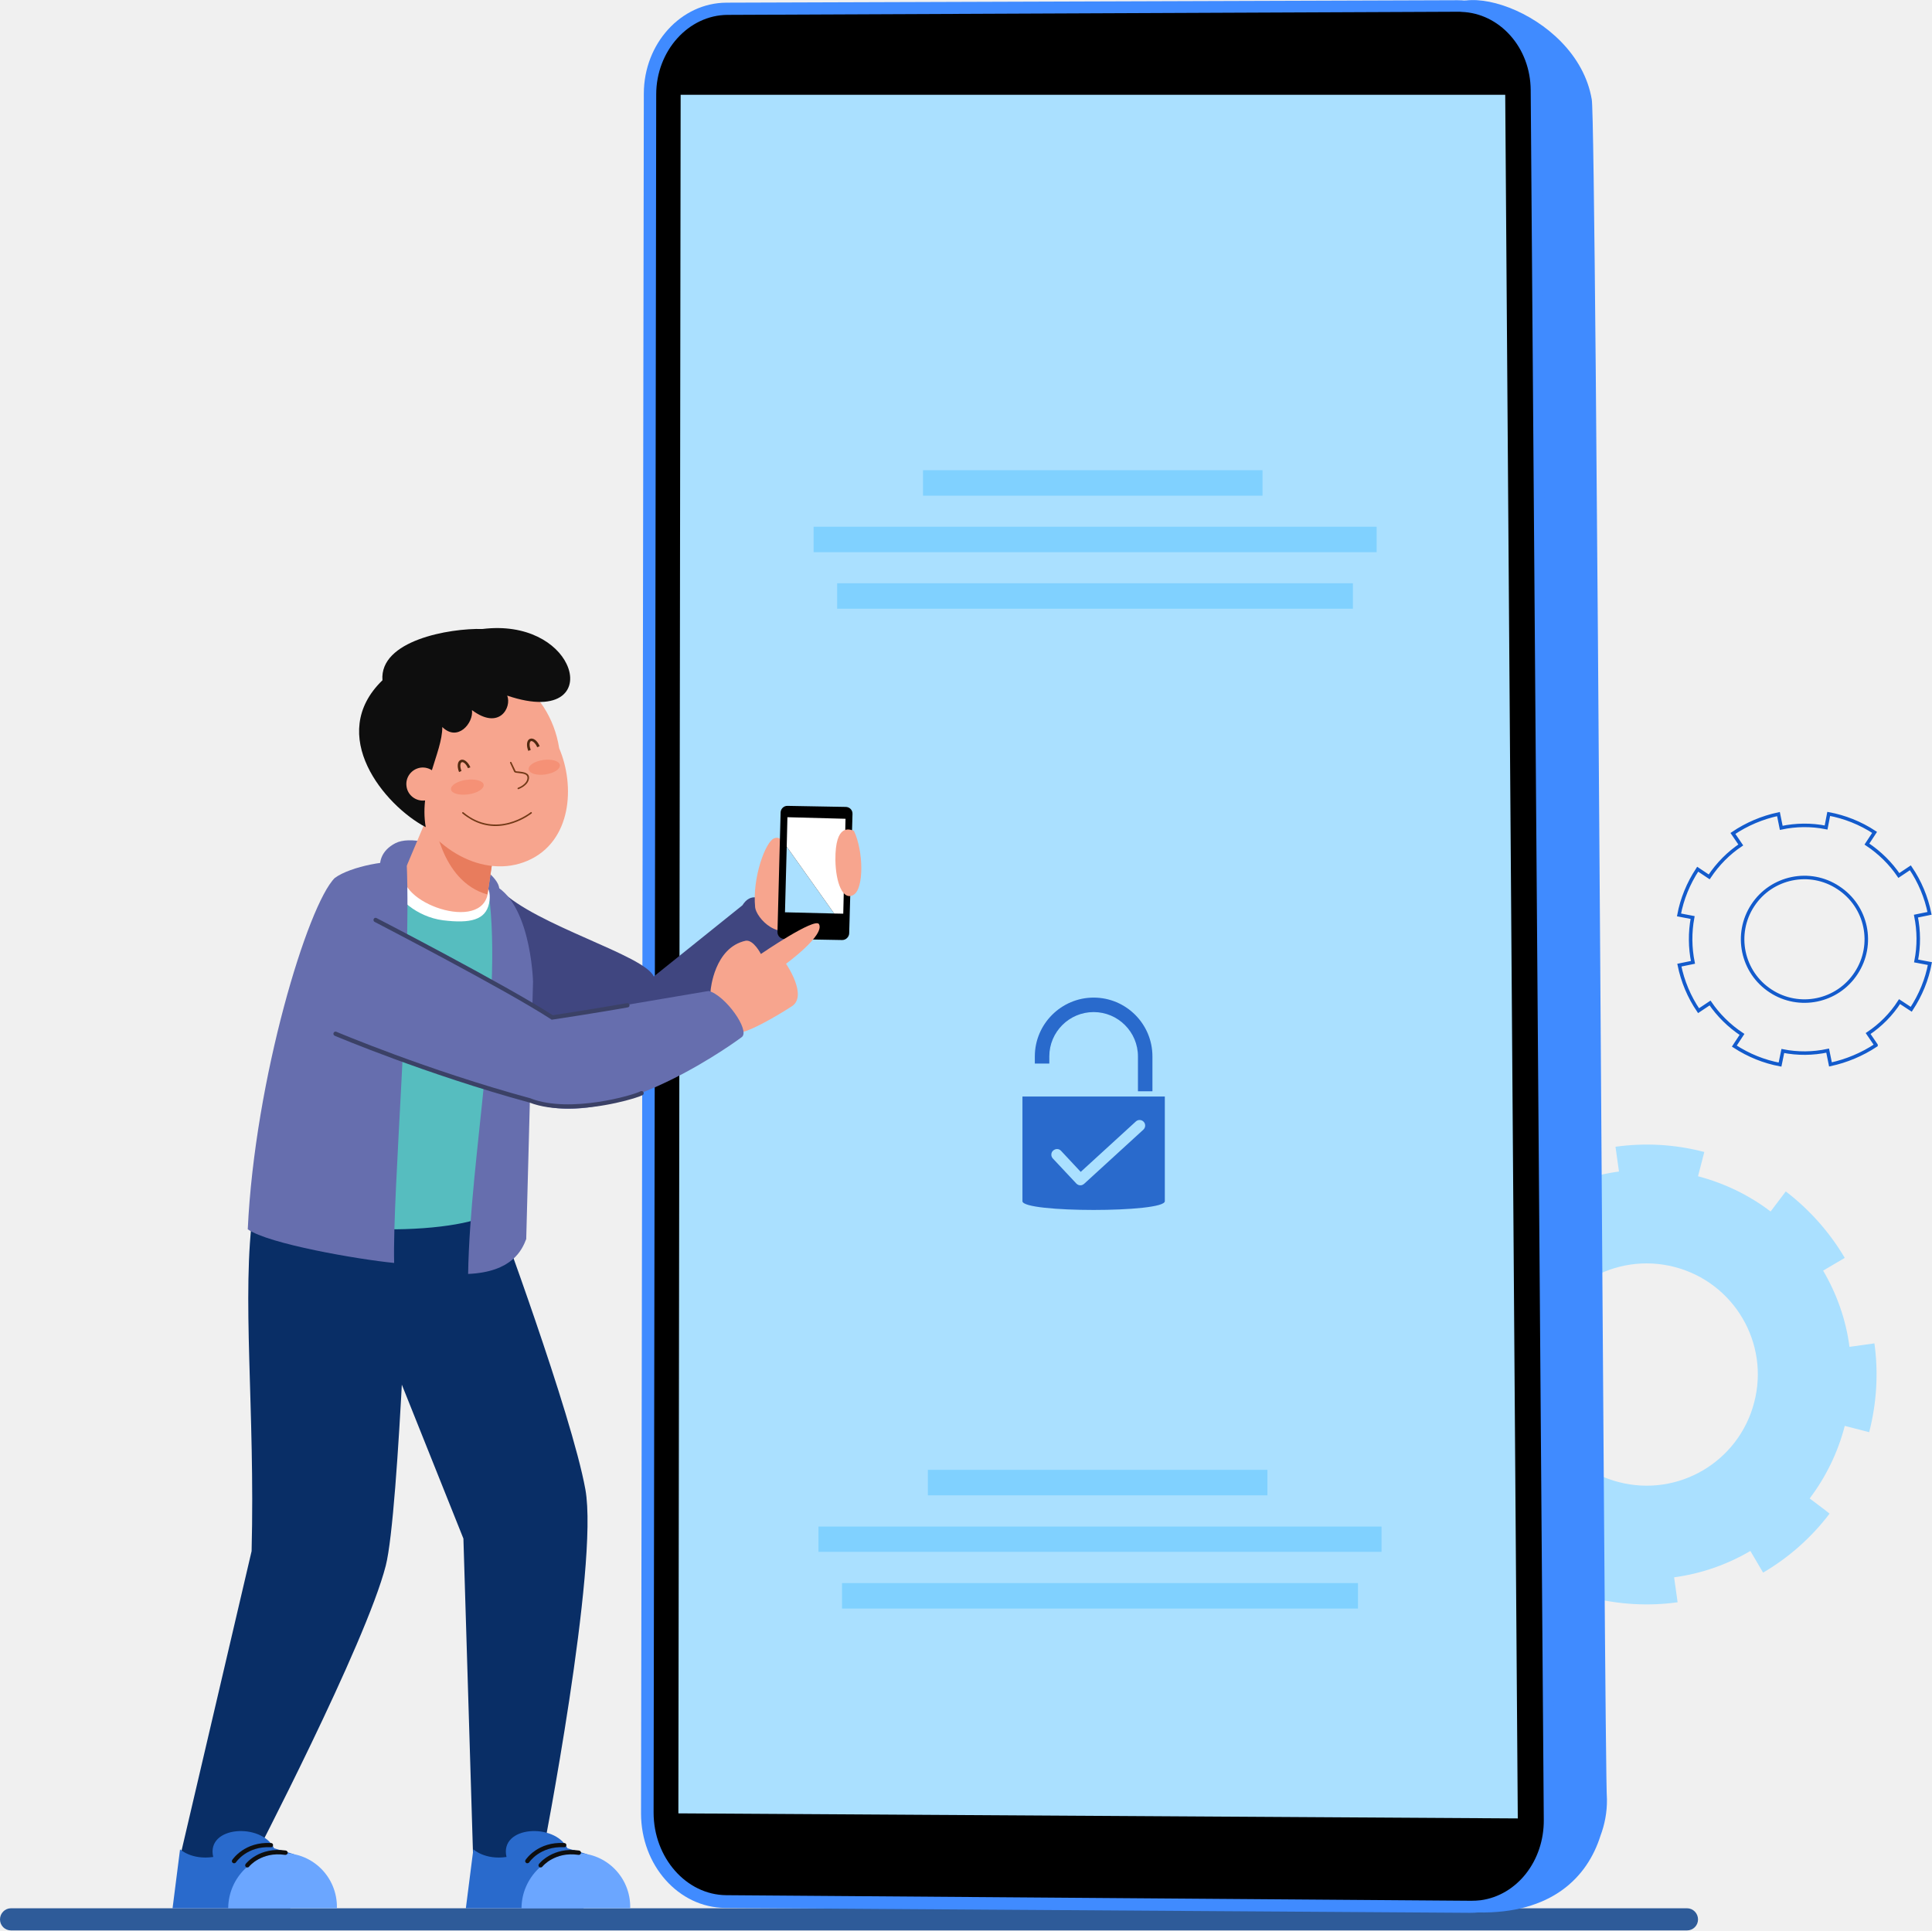
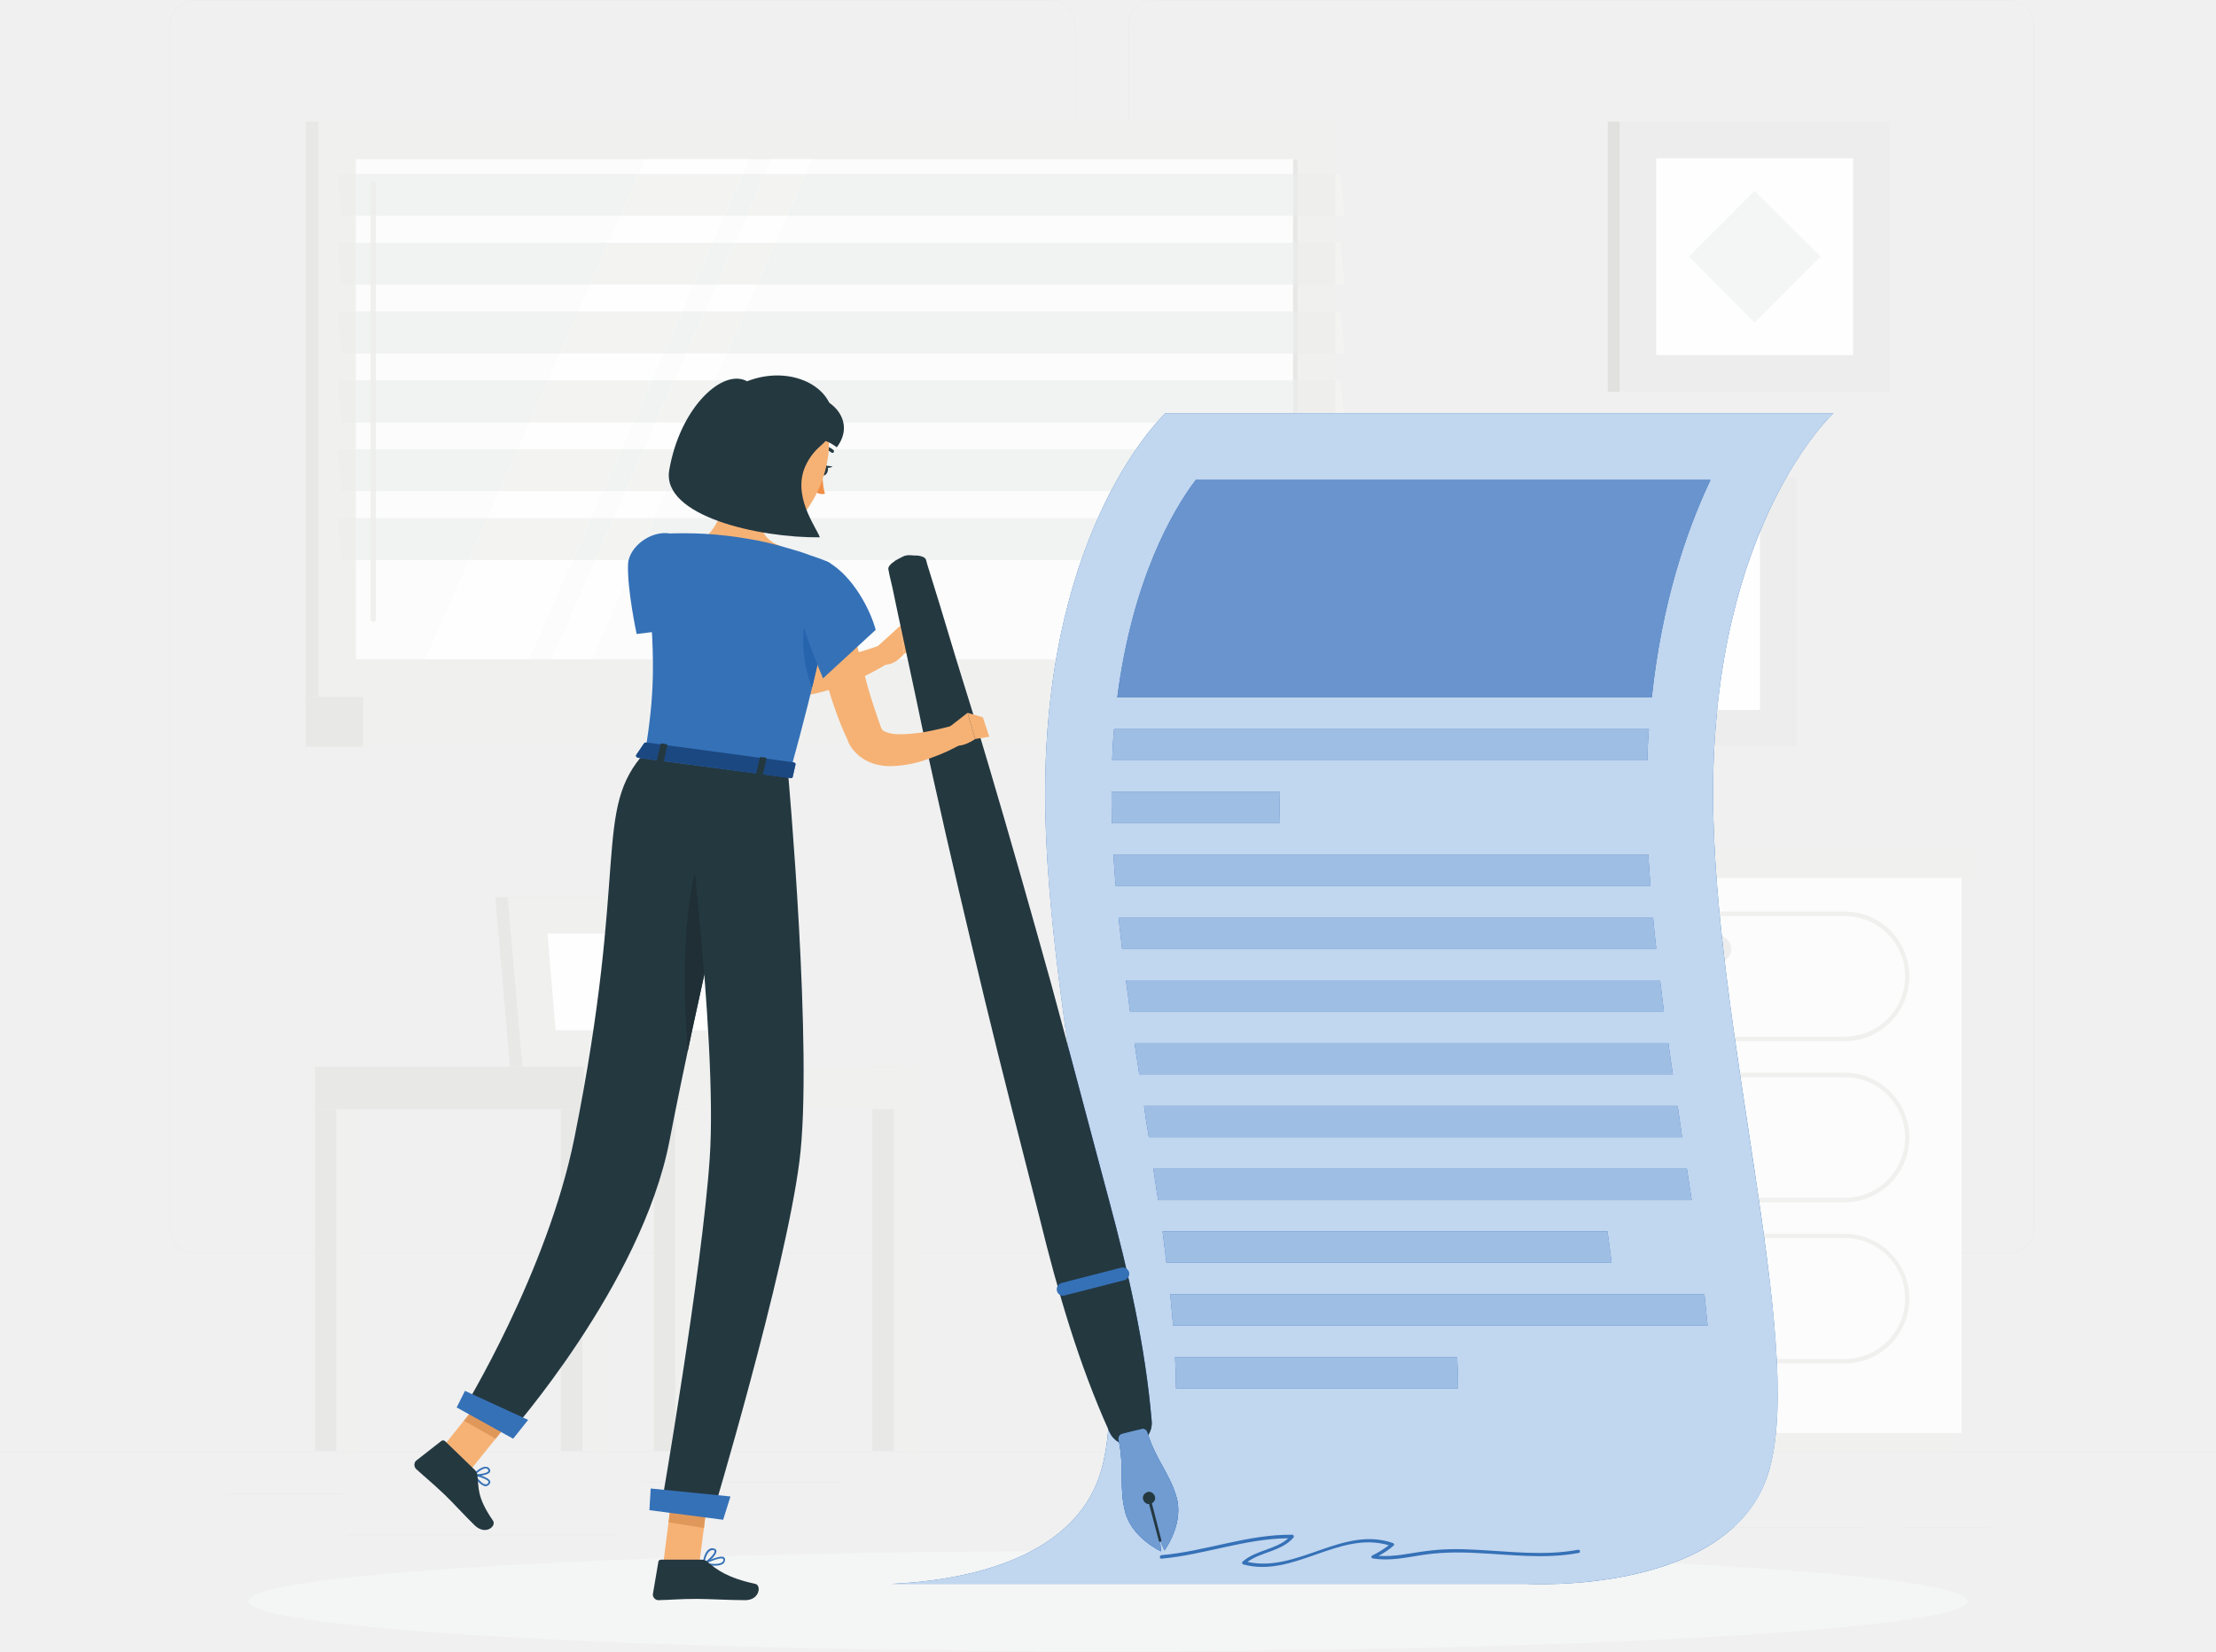
- <svg xmlns="http://www.w3.org/2000/svg" xml:space="preserve" width="16.337in" height="16.326in" version="1.1" shape-rendering="geometricPrecision" text-rendering="geometricPrecision" image-rendering="optimizeQuality" fill-rule="evenodd" clip-rule="evenodd" viewBox="0 0 11073 11065">
+ <svg xmlns="http://www.w3.org/2000/svg" xml:space="preserve" width="6.944in" height="5.175in" version="1.1" shape-rendering="geometricPrecision" text-rendering="geometricPrecision" image-rendering="optimizeQuality" fill-rule="evenodd" clip-rule="evenodd" viewBox="0 0 6944 5175">
  <g id="Layer_x0020_1">
-     <path fill="#AAE0FF" fill-rule="nonzero" d="M8821 7718c88,-340 436,-544 776,-456 341,88 546,436 457,776 -88,341 -436,546 -777,457 -340,-88 -545,-436 -456,-777zm-659 -171c-45,172 -53,344 -31,509l143 -20c21,156 73,304 151,437l-123 73c86,147 200,277 337,381l20 -25 68 -89c120,91 260,161 416,201l-37 140c172,44 344,53 509,30l-20 -143c156,-21 304,-73 437,-151l73 124c147,-86 277,-201 381,-338l0 0 -33 -26 -81 -61c91,-121 161,-261 201,-416l140 36c44,-171 53,-344 30,-509l-143 20c-20,-156 -73,-304 -151,-437l124 -73c-86,-146 -201,-276 -338,-381l-87 115c-121,-92 -261,-161 -416,-202l36 -139c-171,-45 -344,-53 -509,-30l20 142c-156,21 -304,73 -437,151l-72 -124c-148,86 -277,201 -382,339l1 1 76 57 38 29c-92,120 -162,261 -202,416l-139 -37z" />
-     <path fill="none" fill-rule="nonzero" stroke="#135BCC" stroke-width="20.122" d="M10046 5189c107,-163 327,-209 490,-101 164,107 210,326 102,490 -107,164 -327,209 -490,102 -164,-107 -210,-327 -102,-491zm-316 -207c-54,82 -90,171 -107,262l78 15c-16,86 -15,173 2,257l-78 16c19,93 56,182 110,261l15 -10 51 -34c47,69 109,131 183,180l-44 67c83,54 171,89 262,106l16 -78c85,17 173,16 257,-2l16 79c92,-20 181,-57 261,-110l0 -1 -13 -19 -32 -47c70,-47 132,-108 180,-183l67 44c54,-82 90,-171 107,-262l-79 -15c17,-86 16,-173 -1,-257l78 -16c-19,-93 -56,-182 -110,-261l-66 44c-47,-69 -109,-131 -183,-180l44 -67c-82,-54 -172,-89 -263,-106l-15 78c-85,-17 -173,-16 -257,2l-16 -79c-93,20 -181,57 -261,111l0 0 30 44 15 22c-70,47 -131,108 -181,183l-66 -44z" />
-     <path fill="#2E5B99" fill-rule="nonzero" d="M9669 11065l-9606 0c-35,0 -63,-28 -63,-63 0,-35 28,-64 63,-64l9606 0c35,0 63,29 63,64 0,35 -28,63 -63,63z" />
-     <path fill="#408BFF" fill-rule="nonzero" d="M9123 570c-87,-516 -882,-749 -867,-412l-3645 21c-252,2 -457,229 -457,508l-8 9586c0,289 208,526 465,528l3721 32c24,48 67,92 135,129 427,9 631,-202 706,-440 24,-64 38,-134 37,-209 -15,-125 -60,-9622 -87,-9743z" />
-     <path fill="#408BFF" fill-rule="nonzero" d="M8427 10964l-4271 -28c-267,-2 -482,-244 -482,-542l16 -9859c1,-286 213,-519 474,-520l4189 -14c263,0 478,232 481,520l76 9905c2,298 -214,539 -483,538z" />
-     <path fill="black" fill-rule="nonzero" d="M8486 10892c-18,2 -36,3 -54,3l-4270 -32c-229,-2 -416,-215 -416,-474l15 -9848c0,-250 185,-455 409,-456l4188 -18c7,0 13,0 20,1 105,4 204,52 278,135 75,84 116,195 117,313l75 9915c2,235 -153,433 -362,461z" />
-     <polygon fill="#AAE0FF" fill-rule="nonzero" points="8627,543 8699,10423 3888,10394 3901,543 " />
-     <polygon fill="#80D1FF" fill-rule="nonzero" points="5318,8571 7264,8571 7264,8425 5318,8425 " />
-     <polygon fill="#80D1FF" fill-rule="nonzero" points="4691,8895 7918,8895 7918,8750 4691,8750 " />
-     <polygon fill="#80D1FF" fill-rule="nonzero" points="4826,9220 7783,9220 7783,9074 4826,9074 " />
-     <path fill="#296ACC" fill-rule="nonzero" d="M5860 6285l0 600c0,67 816,67 816,0l0 -600 -816 0z" />
-     <path fill="#296ACC" fill-rule="nonzero" d="M6605 6255l-83 0 0 -200c0,-140 -114,-254 -254,-254 -140,0 -254,114 -254,254l0 41 -83 0 0 -41c0,-186 152,-337 337,-337 186,0 337,151 337,337l0 200z" />
-     <path fill="#AAE0FF" fill-rule="nonzero" d="M6192 6794c-9,0 -17,-4 -23,-10l-135 -144c-12,-13 -11,-34 2,-45 13,-12 33,-12 45,1l113 121 316 -289c13,-12 33,-11 45,2 12,13 11,33 -2,45l-339 310c-7,6 -14,9 -22,9z" />
-     <path fill="#666EAE" fill-rule="nonzero" d="M2316 5155c-123,-49 -213,-237 -50,-322 164,-84 651,172 590,283 -93,168 -417,89 -540,39z" />
-     <path fill="#404680" fill-rule="nonzero" d="M2537 5673c-181,-249 -20,-683 332,-571 203,203 824,372 878,495l508 -408c22,-35 50,-52 86,-44 57,85 125,139 212,137 0,0 40,26 10,90 -116,246 -463,664 -721,719 -305,64 -1167,-253 -1305,-418z" />
-     <path fill="#F7A58E" fill-rule="nonzero" d="M4606 5293c0,0 349,-71 254,-408 -40,-142 -378,103 -378,103 0,0 39,-215 -45,-183 -49,18 -126,225 -109,396 6,56 134,212 278,92z" />
-     <path fill="black" fill-rule="nonzero" d="M4494 5382l333 6c21,0 39,-17 40,-38l19 -685c1,-22 -17,-40 -39,-40l-333 -6c-21,-1 -39,16 -40,37l-18 685c-1,22 16,40 38,41z" />
-     <polygon fill="#AAE0FF" fill-rule="nonzero" points="4509,4853 4781,5236 4499,5229 " />
-     <polygon fill="white" fill-rule="nonzero" points="4513,4684 4846,4693 4833,5237 4781,5236 4509,4853 " />
-     <path fill="#F7A58E" fill-rule="nonzero" d="M4894 4762c-22,-8 -108,-46 -106,168 2,130 43,235 104,199 61,-36 57,-253 2,-367z" />
-     <path fill="#092E66" fill-rule="nonzero" d="M2839 6924c0,0 437,1177 516,1613 79,436 -244,2088 -244,2088l-397 98 -58 -1904 -758 -1895 941 0z" />
-     <path fill="#092E66" fill-rule="nonzero" d="M1452 6935c-70,487 11,1145 -10,1956l-406 1736c273,61 211,213 406,52 0,0 655,-1258 769,-1705 78,-304 137,-2060 137,-2060l-896 21z" />
-     <path fill="#56BDBF" fill-rule="nonzero" d="M2891 5148c0,0 -269,-246 -884,-141 -155,152 -486,1303 -524,1877 339,241 1303,178 1356,40l52 -1776z" />
-     <path fill="#666EAE" fill-rule="nonzero" d="M2792 5057c251,72 263,570 263,570l-39 1475c-24,62 -80,189 -333,200 11,-687 212,-1632 109,-2245z" />
-     <path fill="white" fill-rule="nonzero" d="M2309 4967c0,0 -58,54 -49,115 10,61 125,173 280,193 156,19 243,-2 263,-97 19,-95 -35,-129 -64,-146 -29,-17 -368,-90 -430,-65z" />
-     <path fill="#F7A58E" fill-rule="nonzero" d="M2882 4535l-48 324 -40 268 -1 7c-57,215 -563,17 -468,-157l199 -472 358 30z" />
-     <path fill="#E87C5D" fill-rule="nonzero" d="M2834 4859l-40 268c-277,-77 -310,-458 -310,-458 114,-34 257,71 350,190z" />
-     <path fill="#296ACC" fill-rule="nonzero" d="M1684 10628l-113 -34c-72,-147 -391,-129 -349,50 -125,18 -190,-44 -190,-44l-43 338 675 0 20 -310z" />
-     <path fill="#6BA6FF" fill-rule="nonzero" d="M1308 10938c0,-1 0,-3 0,-4 3,-172 144,-312 316,-312 172,0 309,140 307,312 0,1 -1,3 -1,4l-622 0z" />
-     <path fill="#0E0E0E" fill-rule="nonzero" d="M1342 10680c-3,0 -5,0 -7,-2 -6,-3 -8,-11 -4,-17 3,-4 71,-106 223,-97 6,0 12,6 11,13 0,7 -6,12 -13,11 -138,-7 -199,86 -200,87 -2,3 -6,5 -10,5z" />
-     <path fill="#0E0E0E" fill-rule="nonzero" d="M1418 10704c-3,0 -6,0 -8,-2 -5,-5 -7,-12 -2,-18 3,-4 79,-99 230,-77 7,1 12,8 11,14 -1,7 -8,12 -15,11 -135,-20 -204,64 -207,68 -2,3 -6,4 -9,4z" />
-     <path fill="#296ACC" fill-rule="nonzero" d="M3365 10628l-113 -34c-72,-147 -391,-129 -349,50 -125,18 -190,-44 -190,-44l-43 338 675 0 20 -310z" />
-     <path fill="#6BA6FF" fill-rule="nonzero" d="M2989 10938c0,-1 0,-3 0,-4 3,-172 144,-312 316,-312 172,0 309,140 307,312 0,1 -1,3 -1,4l-622 0z" />
-     <path fill="#0E0E0E" fill-rule="nonzero" d="M3022 10680c-2,0 -4,0 -6,-2 -6,-3 -8,-11 -4,-17 3,-4 70,-106 222,-97 7,0 13,6 12,13 0,7 -6,12 -13,11 -138,-7 -200,86 -200,87 -2,3 -7,5 -11,5z" />
-     <path fill="#0E0E0E" fill-rule="nonzero" d="M3098 10704c-2,0 -5,0 -7,-2 -6,-5 -6,-12 -2,-18 3,-4 80,-99 230,-77 7,1 12,8 11,14 -1,7 -8,12 -14,11 -136,-20 -205,64 -208,68 -2,3 -6,4 -10,4z" />
-     <path fill="#666EAE" fill-rule="nonzero" d="M2259 7239c-204,-20 -721,-109 -839,-193 40,-861 345,-1863 499,-2014 90,-66 321,-110 412,-86 27,666 -82,1880 -72,2293z" />
-     <path fill="#F7A58E" fill-rule="nonzero" d="M3205 4289c92,215 72,534 -180,644 -251,109 -559,-65 -687,-359 -128,-293 -27,-620 224,-729 252,-110 587,87 643,444z" />
-     <path fill="#723917" fill-rule="nonzero" d="M2968 4523c-1,-1 -1,-2 -2,-3 0,-2 1,-4 3,-5 1,0 51,-18 54,-55 2,-22 -21,-26 -50,-29 -11,-1 -20,-2 -24,-5l-2 -2 -24 -52c0,-2 0,-4 3,-5 2,-1 4,0 5,2l24 50c3,2 11,3 19,3 24,3 61,6 58,39 -4,42 -58,61 -60,62 -2,1 -3,0 -4,0z" />
-     <path fill="#502910" fill-rule="nonzero" d="M3028 4304c-13,-32 -9,-62 9,-69 19,-8 43,10 56,42l-14 6c-10,-24 -27,-38 -36,-35 -9,4 -11,26 -1,50l-14 6z" />
-     <path fill="#502910" fill-rule="nonzero" d="M2631 4425c-13,-32 -9,-62 9,-69 18,-8 42,10 56,42l-14 5c-10,-24 -27,-38 -36,-34 -9,4 -11,26 -1,50l-14 6z" />
-     <path fill="#723917" fill-rule="nonzero" d="M2702 4698c-17,-10 -34,-21 -51,-35 -3,-2 -3,-5 -1,-7 1,-1 4,-2 6,0 189,157 383,1 385,0 2,-2 5,-2 6,0 2,2 2,5 0,6 -2,2 -169,135 -345,36z" />
-     <path fill="#0E0E0E" fill-rule="nonzero" d="M2907 3987c27,67 -45,201 -202,83 10,74 -82,184 -170,97 0,151 -135,342 -95,574 -236,-124 -572,-528 -248,-842 -18,-228 383,-299 574,-294 256,-31 425,83 481,200 69,142 -29,288 -340,182z" />
-     <path fill="#F7A58E" fill-rule="nonzero" d="M2517 4481c8,51 -28,99 -80,107 -52,7 -100,-29 -107,-80 -8,-52 28,-100 80,-108 52,-7 100,29 107,81z" />
-     <path fill="#F59176" fill-rule="nonzero" d="M3030 4410c3,23 46,36 95,29 50,-7 87,-31 84,-54 -3,-23 -46,-36 -96,-29 -49,7 -86,31 -83,54z" />
-     <path fill="#F59176" fill-rule="nonzero" d="M2585 4525c3,23 48,35 99,28 52,-7 91,-32 88,-55 -3,-23 -48,-35 -100,-28 -51,7 -91,32 -87,55z" />
-     <path fill="#F7A58E" fill-rule="nonzero" d="M4073 5675c0,0 20,-244 201,-283 45,-7 87,76 87,76 0,0 310,-212 333,-171 35,64 -189,227 -189,227 0,0 127,184 33,244 -94,61 -228,136 -285,148 -57,12 -197,-115 -180,-241z" />
-     <path fill="#666EAE" fill-rule="nonzero" d="M2100 5221l1065 611 897 -152c95,25 238,225 190,264 0,0 -695,522 -1153,390 -458,-132 -1314,-451 -1314,-451l315 -662z" />
-     <path fill="#3B4166" fill-rule="nonzero" d="M3254 6354c-77,0 -153,-9 -218,-34 -595,-162 -1112,-381 -1117,-383 -7,-3 -10,-10 -7,-17 3,-6 10,-9 16,-6 5,2 521,221 1115,382l1 1c224,85 585,-19 627,-42 6,-3 14,-1 17,5 3,6 1,14 -5,17 -32,17 -232,77 -429,77z" />
-     <path fill="#3B4166" fill-rule="nonzero" d="M3162 5845l-4 -3c-259,-169 -1004,-554 -1011,-558 -6,-3 -8,-11 -5,-17 3,-6 10,-8 16,-5 8,4 746,386 1010,557 207,-31 424,-69 426,-69 7,-1 13,3 14,10 1,7 -3,13 -10,14 -2,1 -223,39 -431,70l-5 1z" />
-     <polygon fill="#80D1FF" fill-rule="nonzero" points="5290,2841 7236,2841 7236,2695 5290,2695 " />
-     <polygon fill="#80D1FF" fill-rule="nonzero" points="4663,3165 7890,3165 7890,3019 4663,3019 " />
-     <polygon fill="#80D1FF" fill-rule="nonzero" points="4798,3489 7754,3489 7754,3343 4798,3343 " />
+     <polygon fill="#ECEDEC" fill-rule="nonzero" points="0,4551 6944,4551 6944,4548 0,4548 " />
+     <path fill="#ECEDEC" fill-rule="nonzero" d="M610 3c-42,0 -76,34 -76,76l0 3770c0,42 34,76 76,76l2682 0c42,0 76,-34 76,-76l0 -3770c0,-42 -34,-76 -76,-76l-2682 0zm2682 3925l-2682 0c-44,0 -79,-35 -79,-79l0 -3770c0,-43 35,-79 79,-79l2682 0c44,0 79,36 79,79l0 3770c0,44 -35,79 -79,79z" />
+     <path fill="#ECEDEC" fill-rule="nonzero" d="M3614 3c-42,0 -76,34 -76,76l0 3770c0,42 34,76 76,76l2682 0c42,0 76,-34 76,-76l0 -3770c0,-42 -34,-76 -76,-76l-2682 0zm2682 3925l-2682 0c-44,0 -79,-35 -79,-79l0 -3770c0,-43 35,-79 79,-79l2682 0c44,0 79,36 79,79l0 3770c0,44 -35,79 -79,79z" />
+     <polygon fill="#ECEDEC" fill-rule="nonzero" points="712,4684 1073,4684 1073,4680 712,4680 " />
+     <polygon fill="#ECEDEC" fill-rule="nonzero" points="2016,4646 2641,4646 2641,4642 2016,4642 " />
+     <polygon fill="#ECEDEC" fill-rule="nonzero" points="1087,4813 1932,4813 1932,4809 1087,4809 " />
+     <polygon fill="#ECEDEC" fill-rule="nonzero" points="5965,4789 6232,4789 6232,4786 5965,4786 " />
+     <polygon fill="#ECEDEC" fill-rule="nonzero" points="5073,4789 5841,4789 5841,4786 5073,4786 " />
+     <polygon fill="#ECEDEC" fill-rule="nonzero" points="3570,4731 4604,4731 4604,4727 3570,4727 " />
+     <polygon fill="#E8E8E7" fill-rule="nonzero" points="2356,3343 1598,3343 1552,2812 2310,2812 " />
+     <polygon fill="#F0F1EF" fill-rule="nonzero" points="2395,3343 1637,3343 1591,2812 2349,2812 " />
+     <polygon fill="#FEFEFE" fill-rule="nonzero" points="1741,3229 1716,2926 2246,2926 2271,3229 " />
+     <polygon fill="#E8E8E7" fill-rule="nonzero" points="2734,4548 2842,4548 2842,3343 2734,3343 " />
+     <polygon fill="#F0F1EF" fill-rule="nonzero" points="2801,4548 2876,4548 2876,3343 2801,3343 " />
+     <polygon fill="#F0F1EF" fill-rule="nonzero" points="1829,3476 2876,3476 2876,3343 1829,3343 " />
+     <polygon fill="#E8E8E7" fill-rule="nonzero" points="1757,4548 1866,4548 1866,3476 1757,3476 " />
+     <polygon fill="#F0F1EF" fill-rule="nonzero" points="1825,4548 1900,4548 1900,3476 1825,3476 " />
+     <polygon fill="#E8E8E7" fill-rule="nonzero" points="987,4548 1095,4548 1095,3476 987,3476 " />
+     <polygon fill="#F0F1EF" fill-rule="nonzero" points="1054,4548 1129,4548 1129,3476 1054,3476 " />
+     <polygon fill="#E8E8E7" fill-rule="nonzero" points="2049,4548 2157,4548 2157,3476 2049,3476 " />
+     <polygon fill="#F0F1EF" fill-rule="nonzero" points="2116,4548 2191,4548 2191,3476 2116,3476 " />
+     <polygon fill="#E8E8E7" fill-rule="nonzero" points="987,3476 1829,3476 1829,3343 987,3343 " />
+     <polygon fill="#E8E8E7" fill-rule="nonzero" points="958,2184 4100,2184 4100,381 958,381 " />
+     <polygon fill="#F0F1EF" fill-rule="nonzero" points="998,2184 4184,2184 4184,381 998,381 " />
+     <polygon fill="#E8E8E7" fill-rule="nonzero" points="958,2340 4100,2340 4100,2184 958,2184 " />
+     <polygon fill="#F0F1EF" fill-rule="nonzero" points="1138,2340 4324,2340 4324,2184 1138,2184 " />
+     <polygon fill="#FBFCFB" fill-rule="nonzero" points="1115,2066 4067,2066 4067,499 1115,499 " />
+     <polygon fill="#FEFEFE" fill-rule="nonzero" points="1332,2066 2022,499 2348,499 1658,2066 " />
+     <path fill="#F0F1EF" fill-rule="nonzero" d="M1170 1949c-5,0 -9,-3 -9,-8l0 -1365c0,-5 4,-9 9,-9 4,0 8,4 8,9l0 1365c0,5 -4,8 -8,8z" />
+     <polygon fill="#FEFEFE" fill-rule="nonzero" points="1728,2066 2418,499 2545,499 1855,2066 " />
+     <polygon fill="#E8E8E7" fill-rule="nonzero" points="4052,2066 4067,2066 4067,499 4052,499 " />
+     <polygon fill="#F3F4F2" fill-rule="nonzero" points="4212,676 4184,676 4184,545 4201,545 " />
+     <polygon fill="#EEEEEC" fill-rule="nonzero" points="4067,676 4184,676 4184,545 4067,545 " />
+     <polygon fill="#F0F3F2" fill-rule="nonzero" points="4052,676 2467,676 2525,545 4052,545 " />
+     <polygon fill="#EEEEEC" fill-rule="nonzero" points="1115,676 1070,676 1059,545 1115,545 " />
+     <path fill="#F0F3F2" fill-rule="nonzero" d="M2340 676l-70 0 58 -131 70 0 -58 131zm-396 0l-766 0 0 -100c0,-5 -4,-9 -8,-9 -5,0 -9,4 -9,9l0 100 -46 0 0 -131 887 0 -58 131z" />
+     <polygon fill="#F3F4F2" fill-rule="nonzero" points="2270,676 1944,676 2002,545 2328,545 " />
+     <path fill="#EEEEEC" fill-rule="nonzero" d="M1178 676l-17 0 0 -100c0,-5 4,-9 9,-9 4,0 8,4 8,9l0 100z" />
+     <polygon fill="#F3F4F2" fill-rule="nonzero" points="2467,676 2340,676 2398,545 2525,545 " />
+     <polygon fill="#E9EAEA" fill-rule="nonzero" points="4052,676 4067,676 4067,545 4052,545 " />
+     <polygon fill="#F3F4F2" fill-rule="nonzero" points="4212,892 4184,892 4184,761 4201,761 " />
+     <path fill="#EEEEEC" fill-rule="nonzero" d="M4184 892l-117 0 0 -131 117 0 0 131zm-3069 0l-45 0 -11 -131 56 0 0 131z" />
+     <path fill="#F0F3F2" fill-rule="nonzero" d="M4052 892l-1680 0 58 -131 1622 0 0 131zm-1807 0l-70 0 58 -131 70 0 -58 131zm-396 0l-671 0 0 -131 729 0 -58 131zm-688 0l-46 0 0 -131 46 0 0 131z" />
+     <polygon fill="#F3F4F2" fill-rule="nonzero" points="2175,892 1849,892 1907,761 2233,761 " />
+     <polygon fill="#EEEEEC" fill-rule="nonzero" points="1161,892 1178,892 1178,761 1161,761 " />
+     <polygon fill="#F3F4F2" fill-rule="nonzero" points="2372,892 2245,892 2303,761 2430,761 " />
+     <polygon fill="#E9EAEA" fill-rule="nonzero" points="4052,892 4067,892 4067,761 4052,761 " />
+     <polygon fill="#F3F4F2" fill-rule="nonzero" points="4212,1108 4184,1108 4184,976 4201,976 " />
+     <path fill="#EEEEEC" fill-rule="nonzero" d="M4184 1108l-117 0 0 -132 117 0 0 132zm-3069 0l-45 0 -11 -132 56 0 0 132z" />
+     <path fill="#F0F3F2" fill-rule="nonzero" d="M4052 1108l-1775 0 58 -132 1717 0 0 132zm-1902 0l-70 0 58 -132 70 0 -58 132zm-396 0l-576 0 0 -132 634 0 -58 132zm-593 0l-46 0 0 -132 46 0 0 132z" />
+     <polygon fill="#F3F4F2" fill-rule="nonzero" points="2080,1108 1754,1108 1812,976 2138,976 " />
+     <polygon fill="#EEEEEC" fill-rule="nonzero" points="1161,1108 1178,1108 1178,976 1161,976 " />
+     <polygon fill="#F3F4F2" fill-rule="nonzero" points="2277,1108 2150,1108 2208,976 2335,976 " />
+     <polygon fill="#E9EAEA" fill-rule="nonzero" points="4052,1108 4067,1108 4067,976 4052,976 " />
+     <polygon fill="#F3F4F2" fill-rule="nonzero" points="4210,1295 4184,1295 4184,1192 4201,1192 " />
+     <path fill="#EEEEEC" fill-rule="nonzero" d="M1115 1324l-45 0 -11 -132 56 0 0 132zm3069 -29l-117 0 0 -103 117 0 0 103z" />
+     <path fill="#F0F3F2" fill-rule="nonzero" d="M3625 1324l-1443 0 58 -132 1812 0 0 103 -400 0c0,0 -10,10 -27,29zm-1570 0l-70 0 58 -132 70 0 -58 132zm-396 0l-481 0 0 -132 539 0 -58 132zm-498 0l-46 0 0 -132 46 0 0 132z" />
+     <polygon fill="#F3F4F2" fill-rule="nonzero" points="1985,1324 1659,1324 1717,1192 2043,1192 " />
+     <polygon fill="#EEEEEC" fill-rule="nonzero" points="1161,1324 1178,1324 1178,1192 1161,1192 " />
+     <polygon fill="#F3F4F2" fill-rule="nonzero" points="2182,1324 2055,1324 2113,1192 2240,1192 " />
+     <polygon fill="#E9EAEA" fill-rule="nonzero" points="4052,1295 4067,1295 4067,1192 4052,1192 " />
+     <polygon fill="#EEEEEC" fill-rule="nonzero" points="1115,1539 1070,1539 1059,1408 1115,1408 " />
+     <path fill="#F0F3F2" fill-rule="nonzero" d="M3481 1539l-1394 0 58 -131 1415 0c-24,35 -51,79 -79,131zm-1521 0l-70 0 58 -131 70 0 -58 131zm-396 0l-386 0 0 -131 444 0 -58 131zm-403 0l-46 0 0 -131 46 0 0 131z" />
+     <polygon fill="#F3F4F2" fill-rule="nonzero" points="1890,1539 1564,1539 1622,1408 1948,1408 " />
+     <polygon fill="#EEEEEC" fill-rule="nonzero" points="1161,1539 1178,1539 1178,1408 1161,1408 " />
+     <polygon fill="#F3F4F2" fill-rule="nonzero" points="2087,1539 1960,1539 2018,1408 2145,1408 " />
+     <polygon fill="#EEEEEC" fill-rule="nonzero" points="1115,1755 1070,1755 1059,1624 1115,1624 " />
+     <path fill="#F0F3F2" fill-rule="nonzero" d="M3388 1755l-486 0c-1,-2 -2,-4 -4,-6 -3,-3 -8,-5 -17,-7l-7 -1c-2,0 -5,0 -9,0 -4,-1 -8,-1 -13,-1 -3,0 -5,0 -8,0 -6,1 -11,2 -16,5 -9,4 -13,7 -19,10 0,0 0,0 0,0l-228 0c-13,-5 -29,-10 -43,-15 -21,-8 -43,-15 -65,-21 -43,-13 -88,-24 -133,-31 -64,-11 -130,-17 -196,-17 -23,0 -45,1 -68,2 -17,1 -35,11 -44,25 -2,3 -4,6 -5,9 -5,10 -7,22 -6,34 1,5 1,9 2,14l-31 0 58 -131 1390 0c-18,40 -35,83 -52,131zm-1523 0l-70 0 58 -131 70 0 -58 131zm-396 0l-291 0 0 -131 349 0 -58 131zm-308 0l-46 0 0 -131 46 0 0 131z" />
+     <polygon fill="#F3F4F2" fill-rule="nonzero" points="1795,1755 1469,1755 1527,1624 1853,1624 " />
+     <polygon fill="#EEEEEC" fill-rule="nonzero" points="1161,1755 1178,1755 1178,1624 1161,1624 " />
+     <polygon fill="#F3F4F2" fill-rule="nonzero" points="1992,1755 1865,1755 1923,1624 2050,1624 " />
+     <polygon fill="#ECEDEC" fill-rule="nonzero" points="5075,1228 5921,1228 5921,381 5075,381 " />
+     <polygon fill="#E1E1E0" fill-rule="nonzero" points="5038,1228 5075,1228 5075,381 5038,381 " />
+     <polygon fill="#FEFEFE" fill-rule="nonzero" points="5190,1113 5807,1113 5807,496 5190,496 " />
+     <polygon fill="#F4F6F5" fill-rule="nonzero" points="5498,1011 5705,804 5498,598 5292,804 " />
+     <polygon fill="#ECEDEC" fill-rule="nonzero" points="4784,2340 5630,2340 5630,1494 4784,1494 " />
+     <polygon fill="#E1E1E0" fill-rule="nonzero" points="4746,2340 4784,2340 4784,1494 4746,1494 " />
+     <polygon fill="#FEFEFE" fill-rule="nonzero" points="4898,2225 5515,2225 5515,1609 4898,1609 " />
+     <path fill="#F4F6F5" fill-rule="nonzero" d="M5163 2048l88 0c48,0 87,-39 87,-87l0 -88c0,-48 -39,-88 -87,-88l-88 0c-48,0 -88,40 -88,88l0 88c0,48 40,87 88,87z" />
+     <polygon fill="#F0F1EF" fill-rule="nonzero" points="4063,4491 4274,4491 4274,2751 4063,2751 " />
+     <polygon fill="#F0F1EF" fill-rule="nonzero" points="4092,4548 6118,4548 6118,4491 4092,4491 " />
+     <polygon fill="#FBFCFB" fill-rule="nonzero" points="4274,4491 6147,4491 6147,2751 4274,2751 " />
+     <path fill="#F0F1EF" fill-rule="nonzero" d="M4641 3376c-105,0 -190,85 -190,189 0,104 85,189 190,189l1140 0c104,0 189,-85 189,-189 0,-104 -85,-189 -189,-189l-1140 0zm1140 392l-1140 0c-112,0 -203,-91 -203,-203 0,-112 91,-203 203,-203l1140 0c111,0 202,91 202,203 0,112 -91,203 -202,203z" />
+     <path fill="#F0F1EF" fill-rule="nonzero" d="M4641 3880c-105,0 -190,85 -190,190 0,104 85,189 190,189l1140 0c104,0 189,-85 189,-189 0,-105 -85,-190 -189,-190l-1140 0zm1140 393l-1140 0c-112,0 -203,-91 -203,-203 0,-112 91,-203 203,-203l1140 0c111,0 202,91 202,203 0,112 -91,203 -202,203z" />
+     <path fill="#ECEDEC" fill-rule="nonzero" d="M5383 3521l-344 0c-24,0 -43,-19 -43,-42 0,-23 19,-42 43,-42l344 0c23,0 42,19 42,42 0,23 -19,42 -42,42z" />
+     <path fill="#F0F1EF" fill-rule="nonzero" d="M4641 2871c-105,0 -190,85 -190,189 0,105 85,189 190,189l1140 0c104,0 189,-84 189,-189 0,-104 -85,-189 -189,-189l-1140 0zm1140 392l-1140 0c-112,0 -203,-91 -203,-203 0,-112 91,-203 203,-203l1140 0c111,0 202,91 202,203 0,112 -91,203 -202,203z" />
+     <path fill="#ECEDEC" fill-rule="nonzero" d="M5383 3016l-344 0c-24,0 -43,-19 -43,-42 0,-23 19,-42 43,-42l344 0c23,0 42,19 42,42 0,23 -19,42 -42,42z" />
+     <path fill="#ECEDEC" fill-rule="nonzero" d="M5383 4026l-344 0c-24,0 -43,-19 -43,-42 0,-24 19,-43 43,-43l344 0c23,0 42,19 42,43 0,23 -19,42 -42,42z" />
+     <polygon fill="#F0F1EF" fill-rule="nonzero" points="4274,2751 6186,2751 6186,2663 4274,2663 " />
+     <polygon fill="#E8E8E7" fill-rule="nonzero" points="4022,2751 4274,2751 4274,2663 4022,2663 " />
+     <path fill="#F4F6F5" fill-rule="nonzero" d="M6165 5018c0,87 -1206,157 -2693,157 -1487,0 -2693,-70 -2693,-157 0,-87 1206,-157 2693,-157 1487,0 2693,70 2693,157z" />
+     <path fill="#3571B7" fill-rule="nonzero" d="M5745 1295l-2093 0c0,0 -377,347 -377,1192 0,726 285,1710 178,2113 -81,304 -473,356 -662,364l1993 0c0,0 655,39 762,-364 108,-403 -178,-1387 -178,-2113 0,-845 377,-1192 377,-1192z" />
+     <path fill="#C1D6EF" fill-rule="nonzero" d="M4831 4965c-29,0 -47,-1 -47,-1l-1993 0c189,-8 581,-60 662,-364 10,-36 16,-76 20,-120 1,3 3,6 4,9 6,14 17,25 30,32 16,83 -1,144 19,218 21,81 112,123 112,123l0 0 -3 -35 14 32c0,0 43,-58 43,-126 0,-11 -1,-23 -4,-36 -20,-74 -64,-119 -90,-200 8,-12 12,-27 11,-42 -20,-238 -73,-467 -134,-694 -43,-161 -86,-322 -129,-484 -39,-271 -71,-545 -71,-790 0,-845 377,-1192 377,-1192l2093 0c0,0 -124,115 -230,371 -58,142 -111,326 -134,559 -4,37 -7,76 -9,115 -3,47 -4,96 -4,147l0 0c0,611 202,1405 203,1882 0,43 -2,84 -6,122 -2,20 -4,39 -7,57 0,1 -1,2 -1,3 -3,17 -6,34 -11,49 -20,77 -60,138 -112,186 -2,1 -3,2 -4,3 -177,159 -482,176 -599,176zm-262 -614l0 0c0,-31 -1,-64 -3,-98l-884 0c2,34 3,67 3,98l884 0zm782 -197l0 0c-3,-31 -7,-64 -10,-98l-1674 0c3,34 6,66 9,98l1675 0zm-301 -197l0 0c-4,-32 -8,-65 -13,-98l-1394 0c4,34 8,66 12,98l1395 0zm251 -196l0 0c-5,-33 -10,-66 -15,-98l-1672 0c5,33 10,65 15,98l1672 0zm-30 -197l0 0c-5,-33 -9,-66 -14,-98l-1672 0c2,14 4,29 6,44 3,18 6,36 9,54l1671 0zm-29 -197l0 0c-5,-33 -10,-66 -14,-98l-1673 0c5,32 10,65 15,98l1672 0zm-28 -197l0 0c-4,-33 -8,-65 -12,-98l-1674 0c5,33 9,65 13,98l1673 0zm-24 -197l0 0c-4,-32 -7,-65 -10,-98l-1675 0c4,33 7,65 11,98l1674 0zm-18 -197l0 0c-3,-33 -5,-65 -7,-98l-1676 0c2,33 4,65 7,98l1676 0zm-1161 -196l0 0c-1,-32 -2,-63 -2,-93l0 -6 -526 0 0 6c0,30 0,61 1,93l527 0zm-520 -295c-3,31 -5,64 -6,98l1677 0c1,-34 2,-67 5,-98l-1676 0zm256 -781c-71,94 -198,310 -246,682l1675 0c31,-292 106,-517 184,-682l-1613 0z" />
+     <path fill="#6994CD" fill-rule="nonzero" d="M5176 2186l-1675 0c48,-372 175,-588 246,-682l1613 0c-78,165 -153,390 -184,682z" />
+     <path fill="#9FBEE4" fill-rule="nonzero" d="M5162 2383l-1677 0c1,-34 3,-67 6,-98l1676 0c-3,31 -4,64 -5,98z" />
+     <path fill="#9FBEE4" fill-rule="nonzero" d="M4011 2580l-527 0c-1,-32 -1,-63 -1,-93l0 -6 526 0 0 6c0,30 1,61 2,93z" />
+     <path fill="#9FBEE4" fill-rule="nonzero" d="M5172 2776l-1676 0c-3,-33 -5,-65 -7,-98l1676 0c2,33 4,65 7,98z" />
+     <path fill="#9FBEE4" fill-rule="nonzero" d="M5190 2973l-1674 0c-4,-33 -7,-65 -11,-98l1675 0c3,33 6,66 10,98z" />
+     <path fill="#9FBEE4" fill-rule="nonzero" d="M5214 3170l-1673 0c-4,-33 -8,-65 -13,-98l1674 0c4,33 8,65 12,98z" />
+     <path fill="#9FBEE4" fill-rule="nonzero" d="M5242 3367l-1672 0c-5,-33 -10,-66 -15,-98l1673 0c4,32 9,65 14,98z" />
+     <path fill="#9FBEE4" fill-rule="nonzero" d="M5271 3564l-1671 0c-3,-18 -6,-36 -9,-54 -2,-15 -4,-30 -6,-44l1672 0c5,32 9,65 14,98z" />
+     <path fill="#9FBEE4" fill-rule="nonzero" d="M5301 3761l-1672 0c-5,-33 -10,-65 -15,-98l1672 0c5,32 10,65 15,98z" />
+     <path fill="#9FBEE4" fill-rule="nonzero" d="M5050 3957l-1395 0c-4,-32 -8,-64 -12,-98l1394 0c5,33 9,66 13,98z" />
+     <path fill="#9FBEE4" fill-rule="nonzero" d="M5351 4154l-1675 0c-3,-32 -6,-64 -9,-98l1674 0c3,34 7,67 10,98z" />
+     <path fill="#9FBEE4" fill-rule="nonzero" d="M4569 4351l-884 0c0,-31 -1,-64 -3,-98l884 0c2,34 3,67 3,98z" />
+     <path fill="#3571B7" fill-rule="nonzero" d="M4945 4857c-107,20 -214,5 -321,0 -51,-3 -103,-3 -154,4 -50,6 -99,19 -150,15 17,-9 32,-19 47,-32 3,-2 1,-7 -2,-8 -157,-55 -300,94 -456,59 44,-32 107,-33 144,-76 3,-3 1,-9 -3,-9 -140,-2 -272,52 -411,64 -6,1 -6,11 0,11 134,-12 263,-63 398,-64 -40,36 -102,37 -143,73 -3,3 -2,8 2,9 157,43 301,-107 456,-60 -16,12 -33,23 -52,32 -4,2 -3,9 1,9 51,9 101,-2 152,-10 57,-9 114,-10 171,-7 108,5 216,20 323,0 7,-1 4,-11 -2,-10z" />
+     <path fill="#F6B275" fill-rule="nonzero" d="M2109 1808c9,11 20,24 31,37 10,12 21,24 32,36 23,24 45,48 69,69 48,44 99,83 153,107 6,3 13,6 20,9 3,1 6,2 9,3 3,1 6,2 9,3 13,3 27,5 41,6 29,1 60,0 92,-5 32,-5 64,-12 96,-21 32,-8 64,-18 95,-29l28 55c-62,38 -127,68 -199,88 -35,10 -73,17 -113,19 -20,0 -41,-1 -62,-5 -5,0 -11,-2 -16,-3 -6,-1 -11,-2 -15,-4 -10,-3 -20,-6 -29,-10 -74,-28 -135,-72 -191,-120 -27,-24 -54,-49 -79,-76 -12,-13 -24,-27 -36,-41 -12,-14 -23,-27 -35,-44l100 -74z" />
+     <path fill="#3571B7" fill-rule="nonzero" d="M1968 1769c-3,78 27,218 27,218l193 -24c0,0 7,-205 -30,-254 -63,-84 -187,-14 -190,60z" />
+     <path fill="#F6B275" fill-rule="nonzero" d="M2731 2043l90 -82 12 88c0,0 -38,50 -80,29l-22 -35z" />
+     <polygon fill="#F6B275" fill-rule="nonzero" points="2866,1965 2904,2015 2833,2049 2821,1961 " />
+     <path fill="#243840" fill-rule="nonzero" d="M2844 1740c9,0 14,0 21,1 4,0 7,0 9,0l7 1c9,2 14,4 17,7 4,3 4,7 5,10l3 11 13 42 26 84 51 169c35,112 70,225 103,337 67,226 131,452 194,678 62,227 121,454 182,681 61,227 114,456 134,694 3,38 -26,71 -64,74 -29,2 -56,-15 -68,-40 -98,-217 -163,-443 -219,-671 -58,-228 -117,-456 -172,-684 -55,-229 -109,-457 -160,-687 -26,-114 -49,-230 -74,-345l-37 -172 -18 -86 -10 -43 -2 -11c-1,-4 -2,-7 -1,-11 2,-5 5,-9 12,-15l6 -4c1,-2 4,-3 7,-5 6,-3 10,-6 19,-10 5,-3 10,-4 16,-5z" />
+     <path fill="#3571B7" fill-rule="nonzero" d="M3595 4489c-2,-8 -10,-12 -18,-10l-30 7 -31 8c-8,2 -12,10 -11,18 19,88 1,150 21,227 21,81 112,123 112,123l-3 -35 14 32c0,0 60,-81 39,-162 -20,-77 -67,-122 -93,-208z" />
+     <path fill="#709CD2" fill-rule="nonzero" d="M3638 4862c0,0 -91,-42 -112,-123 -20,-77 -2,-139 -21,-227 0,-1 0,-2 0,-3 0,-7 4,-13 11,-15l31 -8 30 -7c1,-1 3,-1 4,-1 6,0 12,4 14,11 26,86 73,131 93,208 3,13 4,25 4,36 0,68 -43,126 -43,126l-14 -32 3 35z" />
+     <path fill="#243840" fill-rule="nonzero" d="M3619 4690c3,10 -3,20 -14,23 -10,3 -20,-3 -23,-14 -3,-10 4,-20 14,-23 10,-3 20,4 23,14z" />
+     <path fill="#243840" fill-rule="nonzero" d="M3636 4832c-2,0 -5,-1 -5,-4l-35 -132c0,-3 1,-5 3,-6 3,0 5,1 6,4l34 132c1,3 -1,5 -3,6z" />
+     <path fill="#3571B7" fill-rule="nonzero" d="M3524 4012l-188 48c-10,3 -21,-3 -24,-14 -3,-11 4,-22 14,-25l187 -48c11,-3 22,4 25,14 3,11 -4,22 -14,25z" />
+     <path fill="#243840" fill-rule="nonzero" d="M2573 1470c-3,8 -1,17 4,20 6,2 13,-3 16,-11 3,-9 2,-17 -4,-20 -5,-2 -12,3 -16,11z" />
+     <path fill="#243840" fill-rule="nonzero" d="M2587 1459l22 3c0,0 -17,11 -22,-3z" />
+     <path fill="#F18E46" fill-rule="nonzero" d="M2577 1481c0,0 0,42 8,66 -15,6 -32,-7 -32,-7l24 -59z" />
+     <path fill="#243840" fill-rule="nonzero" d="M2607 1419l-2 -1c-19,-15 -37,-11 -38,-11 -3,1 -6,-1 -7,-3 0,-3 1,-6 4,-7 1,0 25,-6 47,13 3,2 3,5 1,8 -1,1 -3,2 -5,1z" />
+     <path fill="#F6B275" fill-rule="nonzero" d="M2279 1466c6,67 -17,178 -68,216 0,0 39,71 162,87 135,19 72,-58 72,-58 -72,-27 -65,-81 -46,-131l-120 -114z" />
+     <path fill="#F6B275" fill-rule="nonzero" d="M2648 1827c10,63 24,128 37,192 8,32 15,64 24,95 8,32 17,63 27,93 5,15 10,31 15,45l8 23 2 5 1 2 1 2c1,3 4,7 13,10 9,4 21,6 34,7 27,1 58,-2 89,-7 31,-6 63,-13 93,-22l26 57c-16,9 -31,17 -48,25 -15,7 -32,14 -49,20 -33,13 -69,23 -109,26 -20,2 -41,2 -65,-4 -24,-6 -51,-19 -71,-43 -5,-5 -9,-12 -13,-18 -2,-3 -3,-6 -5,-10l-2 -6 -11 -24c-7,-16 -14,-33 -20,-49 -12,-33 -23,-66 -33,-99 -10,-33 -19,-66 -27,-100 -17,-67 -31,-133 -41,-202l124 -18z" />
+     <path fill="#F6B275" fill-rule="nonzero" d="M2978 2276l54 -42 24 82c0,0 -73,53 -93,-9l15 -31z" />
+     <polygon fill="#F6B275" fill-rule="nonzero" points="3080,2248 3100,2309 3056,2316 3032,2234 " />
+     <polygon fill="#F6B275" fill-rule="nonzero" points="2079,4895 2191,4904 2224,4646 2112,4638 " />
+     <polygon fill="#F6B275" fill-rule="nonzero" points="1361,4568 1458,4627 1620,4426 1522,4367 " />
+     <path fill="#3571B7" fill-rule="nonzero" d="M1491 4626c12,16 23,26 31,26 3,0 6,-1 8,-5 1,-1 1,-3 1,-3 -3,-7 -24,-15 -40,-18zm35 31c-1,0 -3,1 -4,1 -15,-1 -31,-22 -39,-35l0 -3 3 -1c4,1 44,9 50,23 1,3 0,6 -2,9 -2,3 -5,5 -8,6z" />
+     <path fill="#3571B7" fill-rule="nonzero" d="M1491 4620c13,1 35,-3 39,-9 1,-1 1,-3 -1,-5 -2,-3 -4,-4 -7,-4 -9,0 -24,11 -31,18zm29 2c-12,4 -28,4 -36,2l-1 -2 0 -2c1,-1 23,-24 39,-23 5,0 9,2 11,5 5,5 3,10 2,12 -3,4 -8,6 -15,8z" />
+     <path fill="#243840" fill-rule="nonzero" d="M1487 4606l-92 -89c-3,-3 -8,-4 -12,-1l-78 61c-8,6 -9,19 -1,27 33,30 50,43 91,82 25,24 59,62 93,95 34,32 68,2 57,-15 -52,-75 -44,-104 -49,-142 -1,-7 -4,-14 -9,-18z" />
+     <path fill="#3571B7" fill-rule="nonzero" d="M2213 4899c25,4 43,3 50,-3 3,-2 4,-5 4,-8 -1,-2 -1,-2 -2,-3 -7,-4 -33,6 -52,14zm26 8c-12,0 -25,-2 -35,-4l-2 -2 2 -3c5,-2 50,-25 64,-18 2,2 4,4 4,7 0,6 -2,10 -5,13 -6,5 -16,7 -28,7z" />
+     <path fill="#3571B7" fill-rule="nonzero" d="M2233 4858c-16,0 -23,26 -25,38 14,-9 33,-28 31,-35 0,-1 0,-3 -5,-3l-1 0zm-28 45l-2 0 -1 -3c0,-2 5,-48 31,-48l2 1c7,0 9,4 10,7 2,13 -25,37 -39,43l-1 0z" />
+     <path fill="#243840" fill-rule="nonzero" d="M2198 4888l-126 0c-5,0 -9,3 -9,7l-17 100c-2,10 7,20 17,20 44,-1 65,-4 121,-4 34,0 104,4 151,4 46,0 51,-47 32,-51 -88,-19 -122,-45 -151,-70 -5,-4 -12,-6 -18,-6z" />
+     <polygon fill="#CCCDCB" fill-rule="nonzero" points="2095,4771 2095,4771 2099,4737 2099,4737 " />
+     <polygon fill="#E0985A" fill-rule="nonzero" points="2206,4789 2095,4771 2099,4737 2210,4751 " />
+     <polygon fill="#CCCDCB" fill-rule="nonzero" points="1454,4453 1453,4453 1473,4429 1473,4429 " />
+     <polygon fill="#E0985A" fill-rule="nonzero" points="1553,4509 1454,4453 1473,4429 1573,4484 " />
+     <path fill="#3571B7" fill-rule="nonzero" d="M2022 2357c88,12 274,37 454,61 176,-636 124,-654 124,-654 -14,-8 -41,-17 -62,-24 -21,-8 -43,-15 -65,-21 -43,-13 -88,-24 -133,-31 -87,-15 -176,-20 -264,-15 -17,1 -35,11 -44,25 -2,3 -4,6 -5,9 -5,10 -7,22 -6,34 39,335 27,445 1,616z" />
+     <path fill="#E0985A" fill-rule="nonzero" d="M2576 2016c6,-26 10,-49 14,-70 -4,21 -8,44 -14,70z" />
+     <path fill="#2664AE" fill-rule="nonzero" d="M2545 2154c-14,-34 -37,-106 -25,-195 8,-56 40,-72 72,-72 2,0 5,1 7,1 -2,17 -5,36 -9,58 -4,21 -8,44 -14,70 -8,40 -18,85 -31,138z" />
+     <path fill="#3571B7" fill-rule="nonzero" d="M2596 1762c78,45 132,151 148,212l-165 152c0,0 -86,-200 -79,-262 7,-62 67,-119 96,-102z" />
+     <path fill="#F6B275" fill-rule="nonzero" d="M2303 1326c-35,105 -52,149 -21,224 46,113 183,137 248,45 59,-82 106,-241 22,-325 -82,-83 -214,-49 -249,56z" />
+     <path fill="#F6B275" fill-rule="nonzero" d="M2476 1420c-8,18 -8,41 -3,60 7,28 28,30 40,12 12,-16 22,-50 8,-73 -14,-23 -36,-21 -45,1z" />
+     <path fill="#243840" fill-rule="nonzero" d="M2341 1195c-75,-42 -210,80 -244,279 -24,143 280,212 472,210 -12,-34 -92,-135 -41,-232 37,-71 79,-55 82,-137 3,-104 -134,-173 -269,-120z" />
+     <path fill="#243840" fill-rule="nonzero" d="M2512 1240c87,-9 175,77 110,162 0,0 -48,-42 -115,-27 -40,9 5,-135 5,-135z" />
+     <path fill="#243840" fill-rule="nonzero" d="M2356 2402c0,0 -176,745 -258,1173 -87,451 -504,921 -504,921l-142 -79c0,0 263,-429 348,-851 172,-855 56,-1027 222,-1209l334 45z" />
+     <polygon fill="#3571B7" fill-rule="nonzero" points="1608,4509 1431,4411 1457,4359 1655,4450 " />
+     <path fill="#202F36" fill-rule="nonzero" d="M2155 3295c-10,-135 -21,-386 23,-563 10,99 20,210 29,322 -18,81 -36,162 -52,241z" />
+     <path fill="#243840" fill-rule="nonzero" d="M2469 2418c0,0 80,885 36,1222 -45,351 -274,1114 -274,1114l-161 -21c0,0 131,-756 154,-1104 26,-378 -87,-1255 -87,-1255l332 44z" />
+     <polygon fill="#3571B7" fill-rule="nonzero" points="2266,4763 2035,4733 2039,4665 2289,4690 " />
+     <path fill="#3571B7" fill-rule="nonzero" d="M2018 2330l-25 37c-1,3 2,7 7,8l476 63c4,1 8,-1 8,-3l9 -40c0,-3 -3,-5 -7,-6l-460 -62c-3,0 -7,1 -8,3z" />
+     <path fill="#1B4881" fill-rule="nonzero" d="M2478 2439c-1,0 -1,0 -2,-1l-5 0 -332 -45 -139 -18c-4,-1 -7,-3 -7,-6 0,-1 0,-1 0,-2l25 -37c1,-2 4,-3 6,-3 1,0 1,0 2,0l460 62c4,1 7,3 7,6 0,0 0,0 0,0l-9 40c0,2 -3,4 -6,4z" />
+     <path fill="#243840" fill-rule="nonzero" d="M2075 2389l-13 -2c-2,0 -4,-1 -4,-3l12 -52c0,-1 2,-2 5,-2l12 2c3,0 4,2 4,3l-11 52c-1,1 -3,2 -5,2z" />
+     <path fill="#243840" fill-rule="nonzero" d="M2385 2431l-12 -1c-2,-1 -4,-2 -4,-4l12 -51c0,-2 2,-3 5,-2l12 1c2,1 4,2 4,4l-12 51c0,2 -2,3 -5,2z" />
  </g>
</svg>
